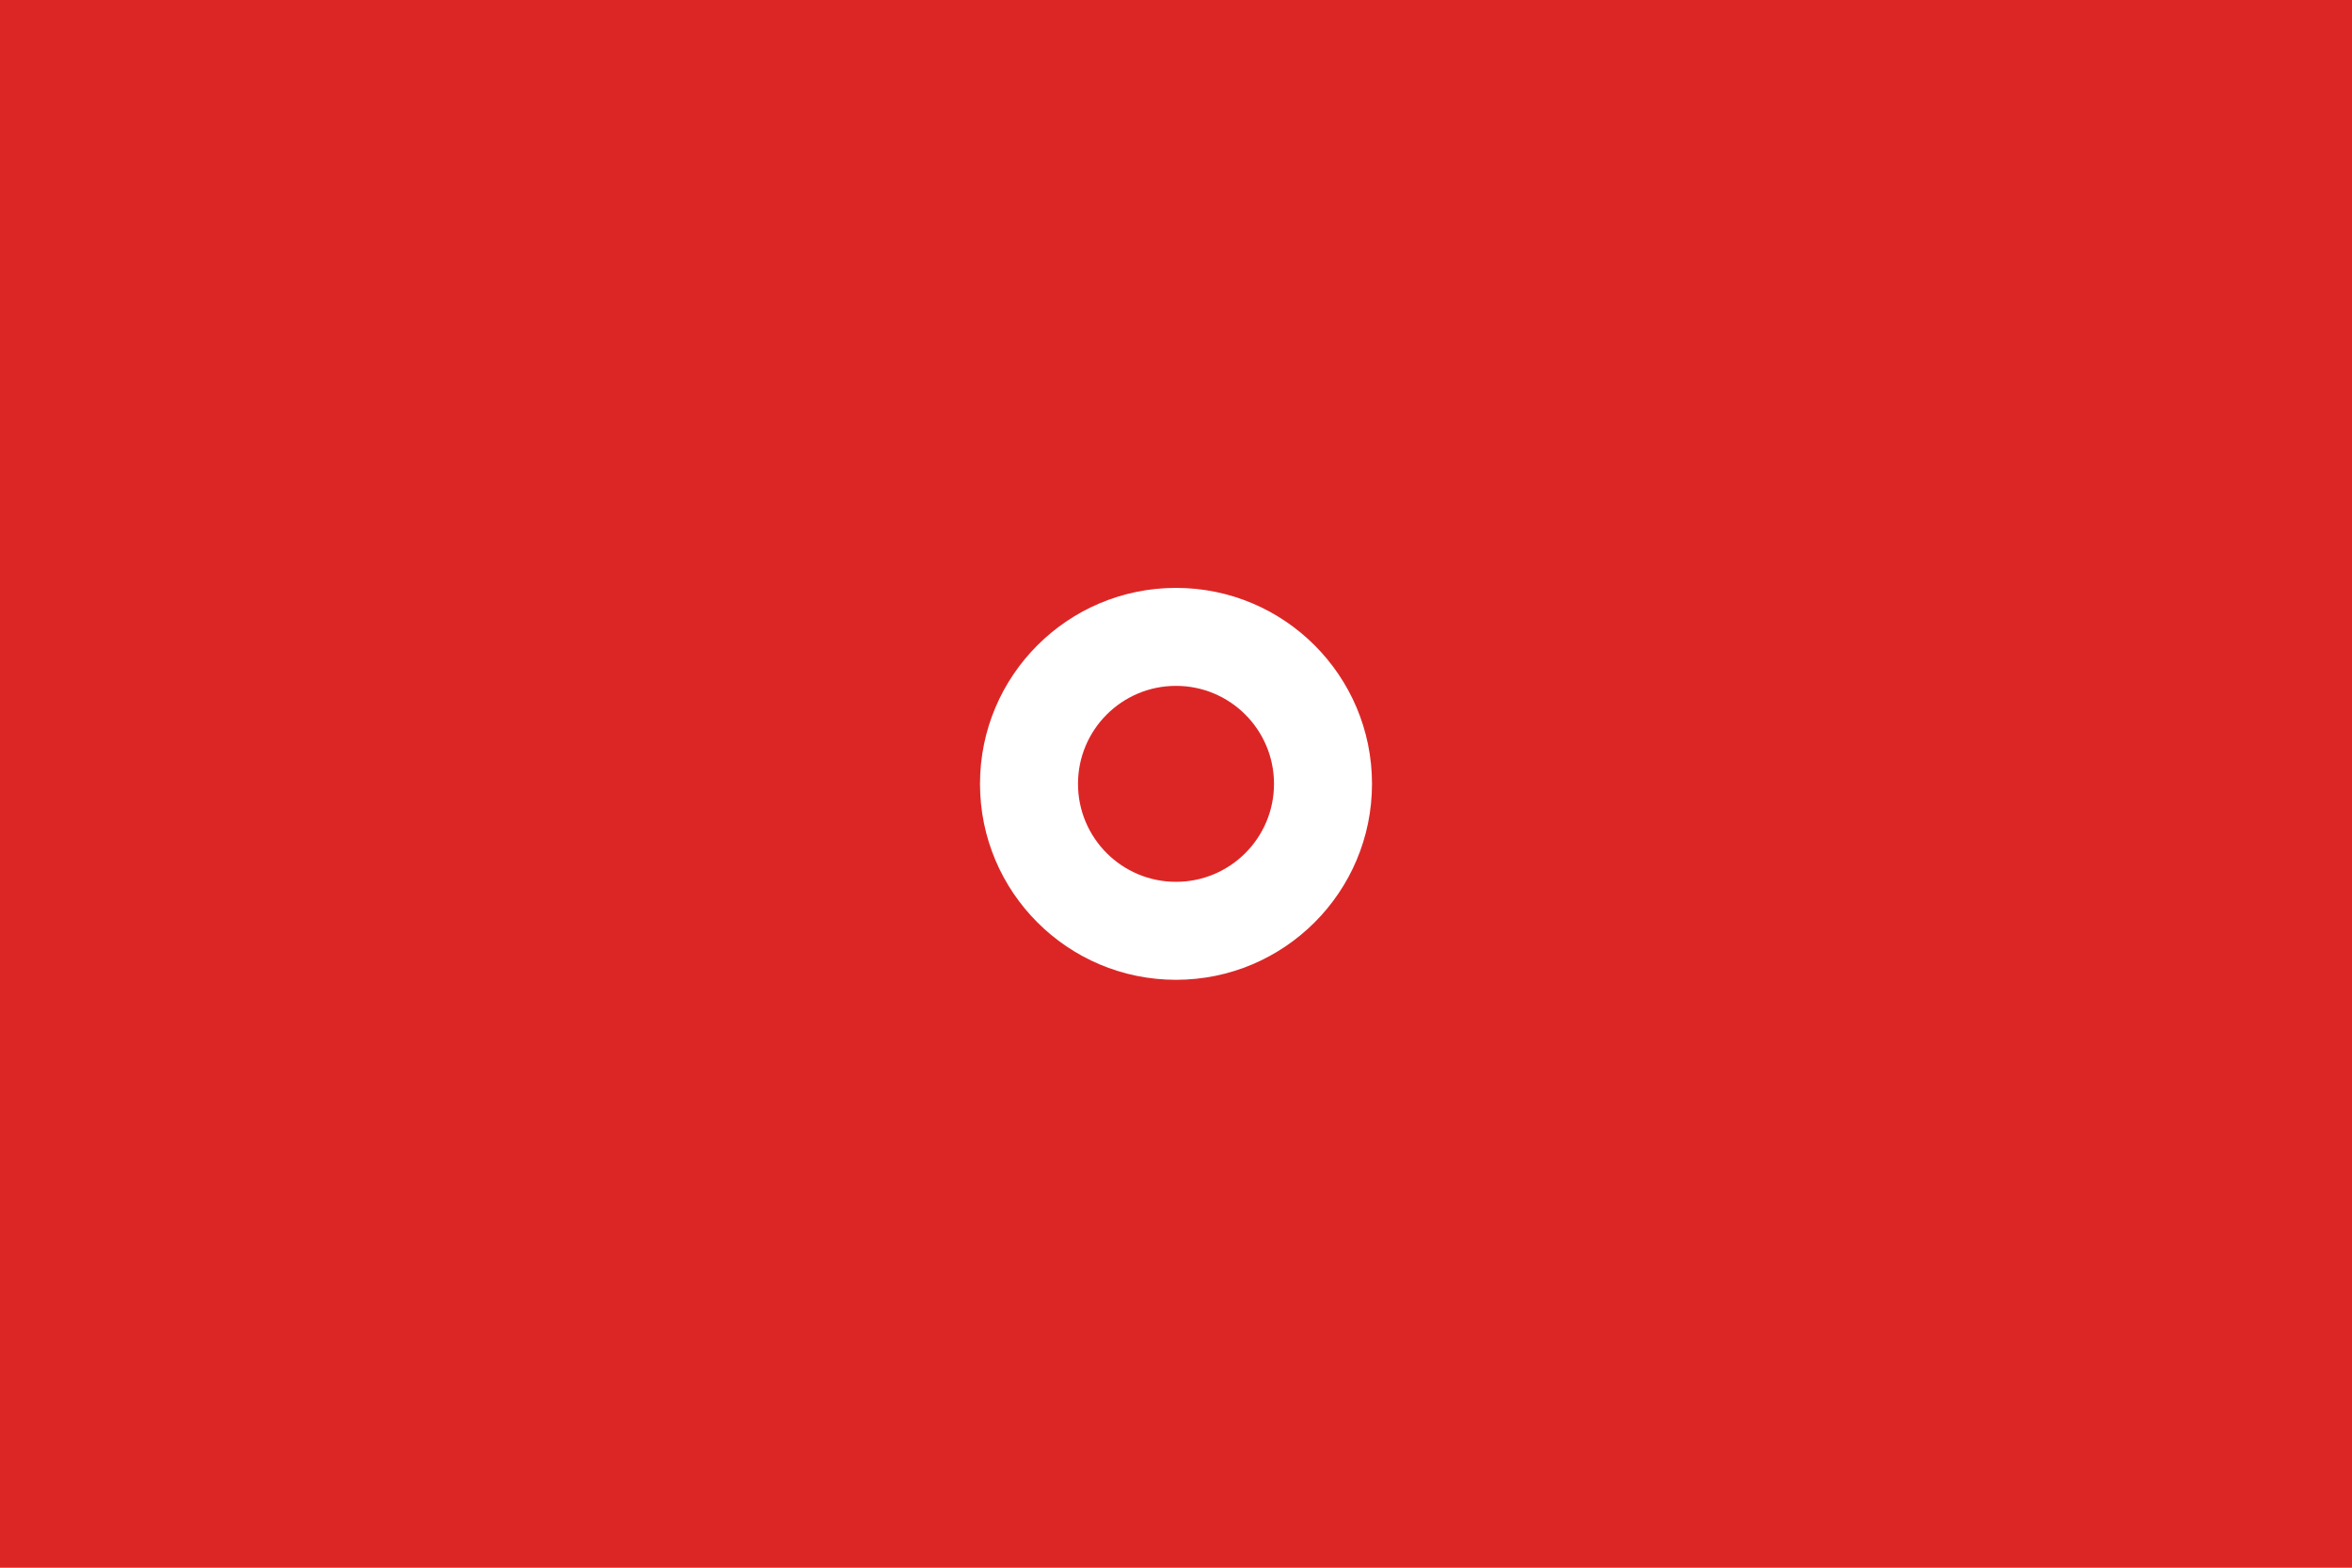
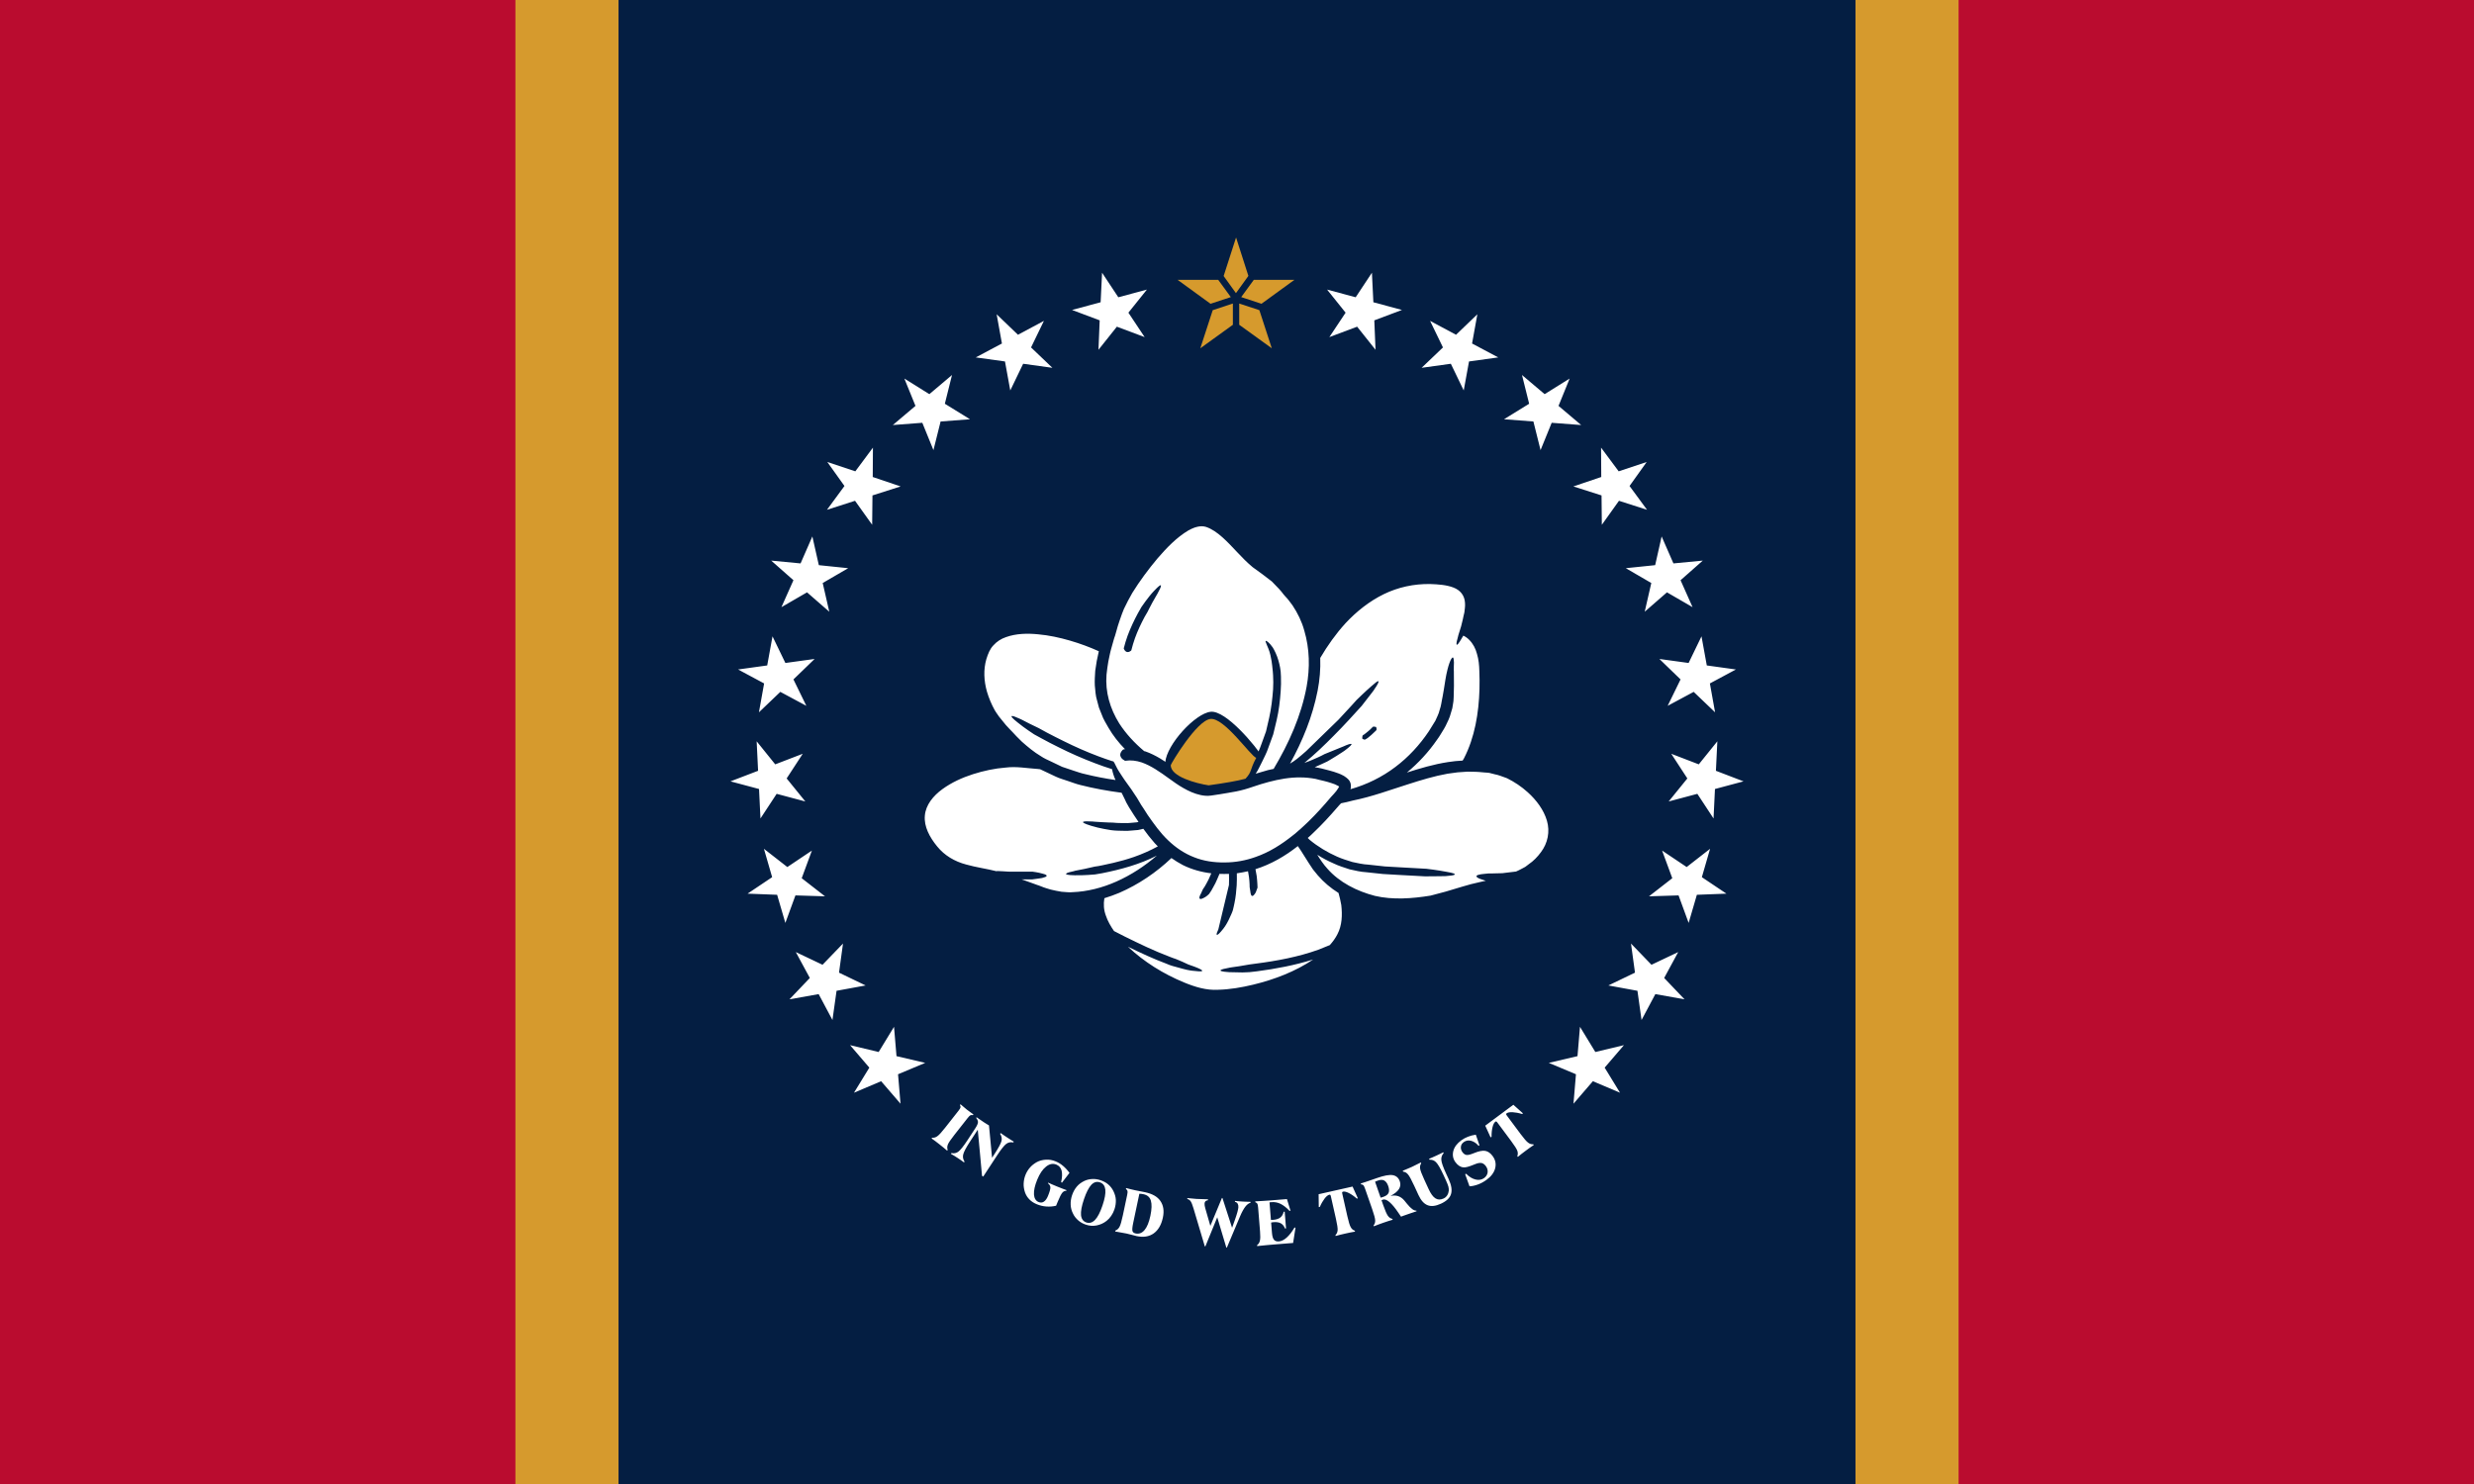
- <svg xmlns="http://www.w3.org/2000/svg" width="24" height="16" viewBox="0 0 24 16">
-   <rect x="0" y="0" width="24" height="16" fill="#DC2626" />
-   <circle cx="12" cy="8" r="2" fill="#FFFFFF" />
-   <circle cx="12" cy="8" r="1" fill="#DC2626" />
+ <svg xmlns="http://www.w3.org/2000/svg" viewBox="0 0 36000 21600" height="720" width="1200">
+   <path fill="#ba0c2f" d="M0 0h36000v21600H0z" />
+   <path fill="#d69a2d" d="M7500 0h21000v21600H7500z" />
+   <path fill="#041e42" d="M9000 0h18000v21600H9000z" />
+   <path fill="#d69a2d" d="M17136 4073.5h590.9l183.1 250.9-295 97.1-479-348m1699.2 0h-590.9l-183.1 250.9 295 97.1 479-348m-848.8-616.8 179.2 559.2-180.9 250.8-179.1-249.1 180.8-560.9m520 1612.8-474-342.3v-309.3l293.1 96.6 180.9 555m-1040.4 0 474-342.3v-309.3l-293.1 96.6-180.9 555" />
+   <path fill="#fff" d="m12038.6 6724.5 407.5 135.7 256.2-344.8-2.8 427.4 405.9 137.3-409.9 130.9-4.4 427.3-249.4-349.2-408.3 131.1 254.6-346.5-249.4-349.2M11222 8159.7l427.4 40.9 171.5-392.4 94.2 417.8 427.2 44.1-370.9 215.8 95.8 417.9-323.8-282.1-372.5 215.7 174.7-392.2-323.6-285.5m19 1102.4 187.4 387.7 425.3-58.5-308 297.8 187.6 384.4-378.5-203.2-311.3 297.6 75.3-420.3-378.5-203.2 423.6-58.7 77.1-423.6m-611.7 2110.8 401.9-153.9-20.8-429.1 270.2 335.4 400.3-153.9-234 358.9 271.9 335.4-417.4-111.3-235.6 358.8-20.8-429.1-415.7-111.2m248.8 1634.4 357.6-239.8-119.6-412.9 340.6 265.3 357.6-239.7-148.3 402.3 339 263.6-430.3-13.3-146.7 400.7-119.7-409.6-430.2-16.6m701.9 850.4 388.9 184.7 298-309-58.1 423.8 387.2 186.4-423 77.5-59.8 425.4-200.7-377-424.8 75.9 296.4-310.7-204.1-377m789.5 1354.7 416.2 99.7 223.6-366.7 36 427 417.7 98-395.3 165.7 36.1 428.7-282.2-327.4-395.2 167.4 223.6-365.1-280.5-327.3m3667.2-11242.7 236.3 357.2 416.1-111.9-269.4 336.1 236.4 355.5L16252 4755l-267.8 336.2 17.7-428.3-402.5-151.5 416.2-111.9 21.1-429.8m-1534.2 604.7 310.4 298.2 377.5-202.4-187.3 386.9 310.5 296.5-425.3-58.9-187.4 388.5-77.1-422.1-425.3-59 380.9-202.2-76.9-425.5m-649.5 883.8-104.2 418.4 365.6 225.5-427.4 32.8-104.2 416.8-161.9-397.9-429.2 32.7 329.7-278.8-161.9-397.8 363.9 227.1 329.6-278.8m10108.4 1266.3-407.5 135.7-256.2-344.8 2.7 427.4-405.8 137.3 409.9 130.9 4.4 427.3 249.4-349.2 408.3 131.1-254.6-346.5 249.4-349.2m816.6 1435.2-427.4 40.9-171.5-392.4-94.2 417.8-427.2 44.1 370.9 215.8-95.8 417.9 323.8-282.1 372.5 215.7-174.7-392.2 323.6-285.5m-19 1102.4-187.4 387.7-425.3-58.5 308 297.8-187.6 384.4 378.5-203.2 311.3 297.6-75.3-420.3 378.5-203.2-423.6-58.7-77.1-423.6m611.7 2110.8-401.9-153.9 20.8-429.1-270.2 335.4-400.3-153.9 234 358.9-271.9 335.4 417.4-111.3 235.6 358.8 20.8-429.1 415.7-111.2m-248.8 1634.4-357.6-239.8 119.6-412.9-340.6 265.3-357.6-239.7 148.3 402.3-339 263.6 430.3-13.3 146.7 400.7 119.7-409.6 430.2-16.6m-701.9 850.4-388.9 184.7-298-309 58.1 423.8-387.2 186.4 423 77.5 59.8 425.4 200.7-377 424.8 75.9-296.4-310.7 204.1-377m-789.5 1354.7-416.2 99.7-223.6-366.7-36 427-417.7 98 395.3 165.7-36.1 428.7 282.2-327.4 395.2 167.4-223.6-365.1 280.5-327.3M19963.3 3969.7l-236.3 357.2-416.1-111.9 269.4 336.1-236.4 355.5L19748 4755l267.8 336.2-17.7-428.3 402.5-151.5-416.2-111.9-21.1-429.8m1534.2 604.7-310.4 298.2-377.5-202.4 187.3 386.9-310.5 296.5 425.3-58.9 187.4 388.5 77.1-422.1 425.3-59-380.9-202.2 76.9-425.5m649.4 883.8 104.3 418.4-365.6 225.5 427.4 32.8 104.2 416.8 161.9-397.9 429.2 32.7-329.7-278.8 161.9-397.8-363.9 227.1-329.7-278.8m-8591.2 11112c2.5-3.2 5.5-7 8.4-10.7 24.9 3.1 49.9-3.3 74.1-20.7 24-15.8 61.8-57.2 113.7-123.2 8-10.1 16-20.3 24-30.5 56.9-72.4 113.9-144.7 171.2-217.6 17.7-22.5 27.6-39.1 29.6-49.6 1.5-10.1-1-21.6-8-34.1 3-3.7 5.9-7.5 8.5-10.7 25.1 21.5 44.1 37.4 56.7 48.1 12.6 10.8 23.8 20.5 34.9 29.2 11 8.7 23.1 17.3 36.5 27 13.4 9.7 32.7 24 59.5 43.3-2.5 3.2-5.5 7-8.4 10.8-13.1-3.4-24.9-3.1-34.3.8-9.8 4.4-23.5 17.9-41.2 40.4-65.4 83.1-130.3 165.6-195.2 248.2-51.9 65.9-83.2 112.4-93.6 138.9-10.6 28.2-10.9 54-2 77.4-2.9 3.8-5.9 7.5-8.4 10.7-16.1-14.3-33.8-29.2-51.6-44-18.4-15.3-37.9-30.7-59.3-47.5-21.4-16.9-40.9-32.2-60.2-46.5-18.6-13.7-37.2-27.5-54.9-39.7m672.2-127.2c-37.3 57.2-74.7 114.3-112.1 171.5-59.5 90.8-92.5 154.9-100.4 191.4-7.9 36.4-1.2 70.2 19.8 101.9-2.6 4-5.2 8-7.5 11.4-13.2-10.2-28.1-20.8-43-31.4-15-10.6-31.7-21.5-49.8-33.4-18.1-11.8-35.5-23.2-51.2-32.6-16.3-9.9-31.3-18.9-46.7-27.3 2.2-3.5 4.9-7.5 7.5-11.5 36.3 8.3 70.3 1.9 100.5-19.9 29.5-22.3 75.4-78.8 136-171.4 38.1-58.3 76.2-116.6 114.4-174.9 23.2-35.4 34.4-63.2 35.4-82.9.6-19.2-8.7-40-26.1-62 2.2-3.4 4.5-6.9 6.4-9.7 7.6 5 24.3 15.9 50 34.4 25.4 17.4 44.5 30.7 59.1 40.3 8.4 5.4 20.6 12.6 35.9 22.6 15.7 9.5 27.9 16.6 34.9 21.2 13.7 156.7 31.4 313.6 44.8 470.9 12.3-18.9 24.7-37.8 36.6-56.1 60.2-92 93.2-156.1 101.5-191.5 7.5-35.8-.3-69.5-21-100.2 2.7-4 5.3-8 7.9-12 10.8 7.9 22.9 16.6 36.1 25.3 12.9 9.2 32.4 22 58.8 39.3 26.5 17.3 46 30 59.6 38.1 12.5 8.2 25.4 15.8 36.9 22.5l-7.8 12c-37.1-8.7-71-2.3-101.6 20.1-30.6 22.4-75.8 79.4-135.3 170.2-66.9 102.3-133.8 204.7-200.4 306.4-6.2-4.1-11.8-7.8-17.4-11.4-18-223.2-43-447.7-61.8-671.3m1291.2 879.8c-.5 3.5-1.8 6.7-3.1 9.8-22.2-.2-41.7 8-57.6 27.3-15.7 18.7-39.1 62.9-67.9 133.6-3.4 8.2-7 17-10.4 25.2-4.1 10.1-8.2 20.2-12.6 31-47.6 11.5-95.4 14.8-142.3 11.1-47-3-92.5-14.2-137-32.3-43.7-17.8-79.9-40.7-108.2-70-28.6-28.6-50.5-62.5-64.7-102.2-13.5-41.6-21.8-84.8-19.8-128.9 1.9-44.2 10.2-86.4 27.2-128.1 16.2-39.8 37.8-75.2 65.8-106.5 26.9-30.9 59.3-55.3 95.6-76.6 41.5-22.8 87.4-34.3 135.7-36.7 47.9-3.3 95.2 5.7 140.4 24.2 39.1 15.9 74.3 37 106.2 64 31.4 26 64.6 60.9 96.2 104-36.5 47.7-73.7 95.2-110.2 142.9-4.1-3.2-7.4-6-11.5-9.1 15.8-69.4 17.8-124.6 6.7-167.5-11.4-42.2-37.2-71.1-76.3-87-49-20.1-99.2-11.1-149.7 29.4-50.3 39.9-93.2 103.4-129.3 191.8-34.5 84.6-50 155.6-46.6 213 3.6 56.7 26.8 94.2 67.4 110.7 27.6 11.3 54 10.3 76.5-5.6 23.1-14.9 43.4-42.7 59.6-82.4 24.8-60.7 36.4-102.3 35.2-125.6-1.2-23.4-13.2-42.2-35.6-59.5 1.2-3.2 2.5-6.3 3.6-8.8 21.9 9.7 43.1 19.1 65.1 28.8 20.7 8.4 42.7 18.1 64.9 27.2 21.5 8.7 44 17.2 67 26.6 23.2 8.7 46.5 17.5 69.7 26.2m288.3 470.2c45.6 15.5 88.5 2.7 127.7-38 38.3-40.3 74.2-110.2 107.5-208.4 33.4-98.1 47.1-174.8 41.5-230.7-6.6-55.5-32.3-90.9-78.6-106.6-44.8-15.2-87.3-3.7-125.3 35.9-37.5 40.6-73.2 109.9-107.2 210-33.7 99.4-47.7 176.8-42.7 231.8 5.8 55.2 32.3 90.8 77.1 106zm-206.9-397.8c16.2-47.8 39-89 68.3-123.7 29.5-35.4 66.3-61.1 107.5-81.7 36.7-17.8 75.7-26.9 116.7-28.8 41.2-2.6 81.9 4 122.8 17.9 42.4 14.4 79.5 34.2 110.1 60.4 30.5 26.2 55.8 57.8 74.6 95.2 21.3 43.2 34.6 86.6 36.4 130.4 1.6 44.5-4.2 90.1-20.6 138.5-12.1 35.5-27.8 66.2-46.7 93.6-18.2 27.7-41.4 52.2-67.9 73.5-44.2 34.7-93.5 56.1-146.1 66.3-52.6 10.3-105.3 5.4-156.4-12-41.6-14.1-78.5-34.5-110.2-62.6-31.7-28-58.3-60.8-75.4-98.3-20.5-40.1-32.3-83-34-129.6-1.9-46 4.9-92 20.9-139.1m978.8-20.1c-29.8 140.8-59.6 281.5-89.3 422.3-13.2 62-16.5 101.7-11 120.3 5.4 18.6 20 30 45.3 35.4 50.6 10.7 94.1-5.9 130.6-49.7 36.4-43.2 64.7-112.5 84.8-207.2 20.4-96.7 22.3-170.2 6.7-220.9-14.9-50.5-51-81.2-105.6-92.7-8.2-1.8-17.2-3.7-26.3-4.9-10.8-.9-21.7-1.8-35.2-2.6zm-352.1 549.3c.8-4 1.8-8.7 2.8-13.4 24.8-8.7 44.7-26.1 59.7-52.8 15-26.8 31.3-83.3 49.5-169.4 1.9-9.3 3.9-18.7 5.8-27.3 19-90.1 38.1-180.1 57.3-270.9 5.6-26.6 7.1-45.8 4.2-56.2-2.9-10.4-11-20.5-22.9-28.6 1-4.6 2-9.3 2.8-13.3 25 6.7 49.3 12.5 72.8 18.2 22.7 5.5 45.4 11 66.6 15.5 22 4.6 48.2 9.5 78.5 15.2 29.5 5.6 48.3 9.5 56.4 11.2 105.2 22.3 181.5 64.2 225 128.5 43.6 63.6 56.5 143.6 35.9 241-22.6 106.8-67.7 182.9-133.9 230.3-66.3 47.3-149.9 60.2-248.6 39.4-13-2.8-36.4-9.1-68.6-18-33-9.1-58.9-15.3-78.5-19.4-12.2-2.6-27.9-5.2-49.2-9-21.2-4.5-59.8-11.3-115.6-21m1970.1-431.4c-.2 4.1-.5 8.9-.8 13.6-26.1 6.7-51.3 25.8-75.6 57.2-24.3 32.1-50.3 78.4-76.3 139.9-63 152.3-129.2 303.8-192.2 456.1-2.5-.1-5-.3-7.5-.4-43.5-147.7-89.6-294.2-132.3-441.2-56.5 141.1-116.3 281.3-172.8 423.1-2.5-.1-5-.3-8.3-.5-53.8-184.6-110.9-368.7-164.7-553.3-15.2-51.5-29-85.2-42-103.8-12.3-17.1-28.3-27.6-47.9-31.5.2-4.8.5-9.6.8-13.7 5.8.4 14 .8 26.4 2.3 51.1 5 86.6 8.5 105.6 9.6 22.4 1.4 66.3 2.6 130.9 4.4 16.6.3 29 1 37.3 1.5-.3 4.1-.6 8.9-.8 13.6-16 2.5-28.6 6.6-36.6 15-7.9 7.7-12 19.8-12.9 34.8-.5 8.2.6 18.5 2.4 30.3 1.8 11.7 5.2 23.6 8.6 37.5 24 84.9 49.6 169.9 73.6 255.5 55.4-135.6 113.1-270.5 168.5-406.2 2.5.2 5 .3 7.4.5 46.2 145.1 94.9 289 140.3 433.4 15-42.9 30.9-85.8 45.8-128.7 13.1-39 25.2-73.9 32.8-104.2 7.6-30.4 12.2-52 13-65.6 1.3-21.9-2.6-39.9-10.9-54.1-9.2-13.5-22-21.8-39.2-24.9.3-4.8.6-9.5.8-13.6 21.5 1.9 41.3 3.8 60.2 5.6 19.1 1.1 37.2 2.9 55.4 4 14.1.8 30.7 1.1 49.7 2.2 18.2.4 38.9 1 61.3 1.6m96 644.1c-.3-4.1-.7-8.8-1.1-13.6 20.5-14.6 34.6-36.3 40.7-64.1 7-27.3 7.6-71.8 2.6-133l-28.2-350.7c-2.3-28.6-6.3-47.4-12-56.5-4.9-8.5-14.6-15.3-28.3-19.6-.4-4.8-.8-9.6-1.1-13.6 40.7-1.9 78.9-4.3 114.5-6.5 36.5-2.3 68.1-4.1 94.6-6.3 84.4-6.8 168.1-13.5 251.8-20.2 17 56.1 34.9 112.8 51.9 169.6-4.9.4-9.9.8-14.9 1.2-45.5-48.4-89.9-81.7-130.7-101.7-41.7-20.6-85.6-28-132-24.3-8.3.7-13.2 1.1-17.4 1.4-3.3.3-6.6 1.2-10.6 2.2 6.7 84.3 13.6 169.3 20.4 253.6 9.2.6 16.6 0 21.7.3 5 .3 9.1-.1 12.4-.3 44.8-3.6 78.8-15.3 103.2-34.3 24.3-19.1 40.3-47.1 48.3-83.3 4.9-.4 9.9-.8 14.9-1.2 6.5 80.9 13.1 162.5 19.6 244.1-5 .4-9.9.8-14.9 1.2-13.7-35.9-34-60.2-61.1-75.9-27.1-14.9-62.5-20.2-107.2-16.6-3.3.2-7.5.6-12.4 1.6-4.9 1.1-12.4 1.7-21.4 3.8 4.1 50.3 8.1 99.9 12.1 150.2 3.9 47.6 13.2 80.4 28.9 99.7 15.7 19.2 39.7 27.5 72 24.9 37.3-3 75.8-21.8 113.9-56.3 38-34.6 76.7-82.8 113.3-146 5 1 9.3 2 14.4 3-10.8 74-23.2 147.6-34.7 221.7-96.1 7.7-192.2 15.5-289.1 23.2-19 1.6-49.7 4-91.9 8.1-42.1 4.1-89.3 8.6-142.2 14.2m1142.4-147.1c-.9-4-1.9-8.7-3-13.3 19-17.6 29-40.8 31.6-70.8 2-28.4-6.2-83.9-24.7-165.8-2.8-12.6-5.7-25.3-8.5-37.9-21.6-95.9-43.1-191.1-64.6-286.9-2.7-12-5.4-19.8-8.7-23.2-3.1-2.8-7.6-3.9-14.1-2.5-20.2 4.6-43.3 22.4-68.3 54.6-24.1 32-48.8 73.2-70.5 123.6-5 .4-10 .8-15 1.3-1.4-62.7-1.8-124.8-2.2-187 164.6-37.1 329.3-74.2 493.9-111.3 25.5 56.5 51.8 112.9 76.6 170.2-4.7 1.8-9.4 3.6-14.1 5.3-41.2-36.2-80.4-63-116.7-81.4-36.4-18.4-64.1-24.7-84.3-20.2-6.5 1.5-10.9 4.6-12.5 8.4-1.6 4.6-.6 12.7 2.1 24.7 2 8.7 3.9 17.3 5.9 26 22.5 99.8 45 199.7 67.3 298.8 18.5 81.9 34.8 135.6 49.7 160.2 14.3 26.1 34.2 42.7 58.8 50.4 1.1 4.7 2.1 9.3 3 13.3-22.1 3.6-44 7.8-67.6 12.4-22.7 4.5-48.6 10.3-74.4 16.1-26.6 6-51.7 11.6-74.1 17.4-23.3 5.9-44.9 11.5-65.6 17.6m556-141c-1.3-3.9-2.9-8.4-4.5-12.9 16.9-19.6 25.1-44.1 23.5-73.9-1.1-28.5-15.6-82.6-43.2-161.8-4.3-12.3-8.6-24.5-12.8-36.8-30.3-86.9-60.6-173.8-91.1-261.4-9.4-27-18.1-44.3-25.1-51.9-7.6-6.7-18.7-10.8-33.1-11.6-1.5-4.5-3.1-9-4.4-12.9 22.1-7 45.1-14.3 69.6-22.1 23.5-8.2 56.6-19 97.3-33.2 25.1-8.7 49.4-17.2 74.5-25.9 98.7-34.4 173.8-48.3 224.2-39.9 50.6 9.1 84.8 39.1 102.7 90.6 13.9 39.9 9.2 77-12.8 112.1-22.8 35.4-63.2 68.2-122.7 99.1 42.7-8.4 80.1-7 111.9 3.6 32.1 11.2 60.8 30.8 87.3 61.3 10.2 11.6 24 28.5 41.3 50.6 57.3 71 102.7 102.9 135 97.4 1.4 3.8 2.7 7.7 3.8 10.9-36 12.6-62.9 21.2-83.5 27.7-21.1 7.3-39.1 13.6-56.4 19.6-23.5 8.2-40.7 14.2-53.3 18.6-12.5 4.3-23.5 8.2-33.4 12.4-7.9-12.5-19.9-29.2-34.7-51.5-100.3-149.2-177.3-214.1-229.8-195.8-3.2 1.1-9.4 3.3-16.8 7.3-.8.3-1.6.5-2.1 1.5 8 23.1 16.3 47 24.6 70.8 28.1 80.5 51.4 132.3 68.7 156.6 18 24.1 38.9 38.5 64.3 43.3 1.5 4.5 3.1 9.1 4.5 12.9-21.6 6.1-43 12.8-66 20.1-22.1 7-46.4 15.5-72.3 24.5-25 8.7-49.3 17.2-71 25.5-22.5 8.5-44.3 16.8-64.2 25.2zm98.1-416.9c5.7-1.3 10.7-2.3 16.1-4.2 5.8-1.3 12.8-3.7 23.8-7.5 39.1-13.7 65-32.8 75.7-57.5 10.8-24.7 9.6-58.2-5-100.1-13.7-39.3-32.4-65.2-56.6-79.2-23.9-13.3-53.9-13.7-89.2-1.4-11.7 4.1-20.4 7.1-27.2 10.2-6 2.8-12.1 5.7-18.3 7.8l80.7 231.9m327.3-378.4c-2-4.4-3.2-9.1-5-12.8 36.9-15.4 64.4-27.3 82.8-35.1 18.4-7.7 35.3-14.7 50.4-21.7 28.7-13.2 70.2-34.5 126.7-62.9.8-.3 1.5-.6 3.1-1.3 1.7 3.7 3.7 8 5.7 12.4-15 21.2-20.5 47-16.6 75.3 4.1 28.9 23.8 81.6 58.7 157.3 5.4 11.8 11.1 24.2 16.5 36 16.3 35.3 32.6 70.7 48.9 106.1 31.4 68.2 64.1 113.4 98.8 135 35 22.3 73.8 23.2 119.2 2.3 21.1-9.8 38.2-24.4 51.7-44.9 13.4-20.5 21.1-43.6 23.8-69.6 1.2-17.1-.5-36.7-5.8-58.3-5.9-20.6-17-50.8-35-89.9-12-26.1-23.7-51.5-35.7-77.6-46-99.9-82.9-161.9-109.5-188-25.9-26.4-58.6-37.7-95.6-36.5-2-4.3-4-8.7-5.7-12.4 12.1-5.6 26-11.2 40.6-17.2 13.9-5.6 35.8-15.7 64.5-28.9 28.7-13.3 49.9-23 63.2-29.9 14.1-7.2 27.4-14.1 38.7-19.3 1.7 3.7 3.7 8.1 5.7 12.4-24.9 27.3-36.8 59.1-34.1 96.9 2 38.2 26 106.2 71.7 205.5 12 26 23.7 51.5 35.5 76.9 40.8 88.8 51.4 161.4 33.9 216.8-17 56.7-67 103.1-146.4 139.6-76.3 35.1-141.2 43.2-193.9 22.3-52.3-20.2-96.8-69-133-147.8-19.8-42.8-39.8-86.2-59.5-129.1-41.7-90.6-72.9-148.4-94.1-172.5-20.4-24.4-44.4-36.7-70.2-39.1m966.2 213.2c-21.4-58.5-41.7-116.9-63.4-175.9 4.8-1.8 9.3-4.2 14.8-6.5 43.2 44.6 89.3 72 136.4 83.6 47.2 11.5 89 4.2 123.5-20.4 29.1-20.9 46.8-47.7 52.2-80.1 4.4-32.5-3.2-63.1-24.6-93.1-18.2-25.5-39.3-40.6-62.8-46.4-24.6-4.3-54.2.1-89.8 14.7-6.9 3.2-17.6 6.8-31.1 12.2-65.7 26.9-112.9 39.6-143 36-22.6-1.4-43-8.6-62.5-21.5s-38.2-30.5-55.7-55c-35.7-49.9-44.3-104.9-29-163.6 15.7-58.2 55.3-110 118.3-155 28.4-20.3 59.9-37.8 93.8-50.4 34.3-13.6 72.7-24.3 114.7-30 17.9 50.9 34.9 103.3 52.9 154.2-4.1 2.9-8.5 5.2-12.6 8.1-33.1-39.2-70.9-63.3-109.7-73.3-39.2-10.5-75-3.3-106.1 18.9-24.4 17.5-38.1 39.8-41.5 66.5-3.4 26.8 3.6 53.7 21.8 79.2 17.5 24.4 37.4 37.9 58.3 41.3 21.3 4.1 58.7-5.1 111.6-27 68.8-28.2 123.2-39.4 164.3-31.9 40.5 7.9 76.6 34.1 108.3 78.4 39.7 55.5 50 114.3 33.6 177.2-17.1 63.4-60 119.2-128.4 168.1-37.9 27.1-77.6 48.8-119.5 64.5-43 15.7-84 25.7-124.8 27.2m703.6-428.5c-2.5-3.3-5.3-7.2-8.2-11 9.6-23.3 10.1-49.1.3-77.6-9.6-26.9-39.7-74.2-89.8-141.6-7.7-10.4-15.4-20.8-23.2-31.2-58.6-78.8-116.9-157.1-175.5-235.9-7.3-9.8-12.9-15.9-17.3-17.7-4.1-1.3-8.6-.4-14 3.5-16.6 12.5-30.7 38.2-40.5 77.9-9.9 39.6-15.2 86.9-14.7 141.8-4.4 2.5-8.8 4.9-13.9 7.8-26-57.2-51.6-113.8-77.8-170 136.1-101.3 272.2-202.5 409-304.3 46.2 41.3 92.5 82.6 139.1 124.4-3.5 3.5-7.1 7-10.7 10.6-52.5-16.3-100-24.3-140.2-26.8-40.8-1.9-69.5 4.1-85.5 16-6 4.5-8.1 8.6-8.1 12.9.5 4.7 4.7 11.8 12 21.7l15.9 21.3c61.1 82.1 122.2 164.2 182.9 245.8 50.1 67.3 86.8 109.7 110.4 126.2 23.8 18 48.7 25 73.8 22.5 2.8 3.8 5.7 7.6 8.1 10.9-18.1 11.8-37.2 25.2-56.3 38.5-19.8 13.9-40.4 29.3-61.8 45.2-22 16.3-42.7 31.7-61 46.2-18.9 14.9-36.5 28.9-53 42.9m-548.8-4111c-4-2 120.5-14 120.5-14s100.5 0 202.9-4c86.3-10 174.7-20 198.8-24 26.1-12 54.2-24.1 78.3-38.1l56.3-30 50.2-38.1c68.3-46 128.5-108.1 176.7-174.2 100.5-132.2 134.6-300.4 88.4-458.6-46.2-158.2-152.6-300.4-279.2-414.5-90.3-82.1-192.8-150.2-301.2-204.3-10.1-4-22.1-8-38.2-14-38.2-14-88.4-34-142.6-44.1-28.1-6-54.2-14-78.3-20-26.1-4-50.2-4-70.3-6-40.2-4-66.3-6-66.3-6-26.1-4-52.2-2-78.3-4l-100.4-2-144.6 10c-48.3 6-98.5 14-146.7 20-192.8 34.1-383.6 92.2-576.4 154.2-259.1 82.1-524.2 180.3-801.3 236.3-56.3 16.1-114.5 28.1-172.8 40.1-20.1 20-38.1 42-56.2 62.1-108.5 126.1-222.9 250.3-345.5 366.4-26.1 26.1-54.2 52.1-82.3 76.1l26.1 26.1c120.5 100.1 257.1 182.2 401.7 246.3 72.3 32 146.6 54.1 222.9 78.1 76.3 16 150.7 34 233 38l239 26.1 245 14 359.5 20s170.8 20 291.3 44.1c202.8 34 120.5 54-6.1 62.1 12.1 2-305.2 4-305.2 4l-371.6-20.1c-80.3-4-160.7-8-241-14l-243-26c-78.4-4-162.7-24.1-243-42.1-78.4-26-158.7-50-233-86.1-82.4-36-162.7-78.1-237-126.1 44.2 72 90.4 140.1 144.6 200.2 176.7 202.3 431.8 330.4 694.9 398.5 259.1 60.1 538.3 40.1 809.4-4 72.3-18 144.6-38 218.9-58.1 78.3-24 160.7-48 241-72.1 84.4-26 168.7-48 253.1-66 30.1-8 60.2-14.1 90.4-20.1-24.1-8-60.3-18-90.4-30-80.3-34-40.2-54.1 8-62.1m-6369.2 50.3c6 2-148.6 22-148.6 22h-154.7c10.1 4 20.1 8 30.1 10 54.3 20.1 108.5 40.1 150.7 54.1 40.1 16 68.3 24 68.3 24l72.3 28c26.1 10 38.1 12 102.4 32.1 52.2 14 104.4 22 158.7 32 52.2 2 104.4 12 158.6 6 215-8 433.9-64.1 636.7-154.1 212.9-94.1 411.8-224.2 590.5-378.4-251 128.1-524.2 202.2-795.3 256.3-34.2 6-68.3 12-104.5 18 0 0-172.7 16-295.2 12-206.9-4-126.6-38.1-4-62.1-6.1-2 68.3-14 144.6-30 74.3-16 150.6-34 150.6-34l54.2-8 60.3-12c52.2-10.1 102.4-22.1 154.7-34.1 102.4-24 202.8-52 301.2-86.1 120.5-42 237-94 347.5-154.1-16.1-16-32.1-32-46.2-48-60.3-68.1-114.5-138.1-164.7-208.2-26.1 6-52.2 14-78.3 18l-96.4 8c-64.3 8-126.6 2-188.8 2-36.2 0-70.3-4-106.5-8 0 0-174.7-26-291.2-64-198.9-62.1-110.5-70.1 14-62.1-6-2 70.3 8 146.7 10 76.3 6 154.6 6 154.6 6 28.1 2 58.3 6 86.4 6 58.2-2 118.5 6 176.7-2l88.4-8 24.1-6c-22.1-34-46.2-68.1-68.3-102.1l-68.3-108.1-42.1-74s-6.1-14.1-18.1-40.1c-12.1-24-26.1-56-46.2-94.1-2-2-2-4-4-6-198.9-26-399.7-62-596.6-112.1-60.2-14-120.5-38-180.7-58-60.3-22-120.5-36-178.8-64.1-76.3-38-152.6-70-228.9-108.1-12.1-2-26.2-4-38.2-4-152.7-10-307.3-40-464-20-156.6 12-317.3 46.1-474 96.1-156.6 50-311.3 120.1-445.9 218.2-132.5 96.1-243 230.2-255 386.3-14.1 158.2 70.3 314.3 178.7 446.4 106.5 132.1 255.1 220.2 423.8 264.2 140.6 40.1 291.2 60.1 443.9 98.1 0-2 2-4 2-4 2 0 36.1 2 84.3 4 48.3 4 112.5 8 176.8 6h259.1s82.3 10 142.6 28.1c100.4 24 62.3 48 0 62m4007.3-36.4-70.3-86-62.2-94.1-112.5-178.1c-16-24-30.1-44-46.1-68-182.8 144.1-387.6 264.1-616.4 336.2 6 30 12 64 18 100 10.1 82.1 12.1 168.1 12.1 168.1s-4 12.1-12.1 32.1c-6 20-14 42-28.1 60-42.2 60-56.2 16-62.2-16 2 4-12.1-82.1-12.1-82.1s0-72-10-148c-4-30.1-10.1-60.1-14.1-84.1-54.2 12-108.4 22-162.6 30 2 58.1 0 116.1-2 174.1-6 86.1-14.1 172.1-32.1 258.2-8.1 36-14.1 70-24.1 106 0 0-4.1 10-10.1 28-8 16.1-16 42.1-30.1 68.1-24.1 56-60.2 124.1-98.4 172.1-50.2 64-78.3 88-90.3 90-4 0-6.1-2-6.1-6-4-12 8.1-38 24.1-74l152.6-638.4c0-4 2-8 2-10 2.1-54 2.1-106 0-160.1-46.1 2-92.3 2-138.5 0-2 6-4 14-8 20-12.1 32.1-32.2 74.1-50.2 114.1-22.1 40-42.2 80.1-60.3 110.1-18 28-32.1 48-32.1 48s-10 8-26.1 24c-16.1 14-38.1 28-60.2 38-66.3 32.1-60.3-10-44.2-46-2 0 12-16 20.1-40 10-22 20.1-44 20.1-44s12-16.1 28.1-42.1c16-26 34.1-62 54.2-100 14-32 30.1-64.1 40.1-90.1-140.5-16-285.1-56-413.6-120-58.2-30.1-112.4-64.1-166.6-102.1-220.9 210.1-477.9 384.2-759 506.3-72.3 30-144.6 56-216.8 78-14.1 84.1-10.1 170.1 22 254.2 26.1 78 68.3 152.1 118.5 224.1l152.6 78.1c214.8 106 429.7 210.1 652.6 294.1 32.1 12 64.2 26 98.3 36 0 0 36.2 16 90.4 38.1 26.1 12 54.2 26 86.3 40 28.1 10 58.3 22 90.4 32 190.7 72 110.4 78-20.1 60 8 2-70.3-6-146.6-28-76.3-20-152.6-42-152.6-42-30.1-8-58.2-20-86.3-32-192.8-72.1-377.5-158.1-562.2-248.2 232.9 220.2 516 396.3 817.2 520.3 160.6 66.1 325.3 116.1 493.9 106.1 170.7-4 343.4-34 510-74 315.3-76.1 618.4-194.2 873.4-366.3-269 84.1-546.1 136.1-821.2 172.1l-106.4 12s-40.2 2-100.4 4c-60.2 0-134.5-2-194.7-4-206.9-14-124.5-42 0-64-6.1 0 68.2-12 144.5-22 76.3-14 152.6-26 152.6-26l88.4-12c311.2-40 620.4-98.1 911.5-202.1l168.7-68.1c44.2-50 82.3-102 110.4-158.1 68.3-130 72.3-280.1 56.2-424.2-10-60-24.1-118.1-40.1-176.1-112.5-70.1-214.9-156.1-301.2-256.2M15989.3 9479c-132.5-60-273.1-112.1-417.6-154.2-150.6-44-307.2-78.1-463.8-92.1-158.6-16-321.3-12-467.8 40.1-72.3 24-136.5 66.1-184.7 120.1-52.2 54.1-78.3 124.2-102.4 200.3-44.2 152.2-36.2 316.4 8 472.6 28.1 94.1 66.3 186.3 114.4 272.4 6.1 8 12.1 18 20.1 32 12.1 16 26.1 36.1 40.2 58.1 16 20 34.1 40 50.2 62.1 18 22 36.1 44 52.2 64.1 18 20 36.1 38 50.2 54 30.1 30.1 48.2 50.1 48.2 50.1 18 20 36.1 38 54.2 58.1 20 20 26.1 28 78.3 78.1 86.3 76.1 176.6 152.2 275 210.3 46.2 32 100.4 56 152.6 80.1l158.6 76.1 166.7 56c56.2 18.1 110.4 38.1 168.6 50.1 144.6 36 293.2 64.1 441.7 86.1-12-26-22.1-52.1-30.1-78.1-10-30-16.1-56.1-20.1-80.1-84.3-26-170.6-56.1-252.9-88.1-178.7-68.1-353.4-144.2-524.1-230.3-84.3-42.1-168.6-84.1-250.9-130.2l-106.4-58.1s-144.6-94.1-239-172.2c-162.6-128.2-78.3-106.1 36.2-52.1-6.1-4 62.2 30.1 130.5 66.1 70.2 34.1 140.5 68.1 140.5 68.1l120.5 66.1c80.3 42.1 162.6 84.1 244.9 124.2 164.7 82.1 333.3 156.2 504 220.3 68.2 26 138.5 50 206.8 72.1 4-2 6-2 10 2 16.1 14 38.2 82.1 88.4 158.2-4.1-10 50.1 82.1 120.4 176.2 34.2 46.1 68.3 94.1 94.4 136.2 24.1 36 40.1 60.1 40.1 60.1l40.2 68 20.1 34.1 32.1 48.1c20.1 34 42.2 68 64.2 100.1 92.4 132.2 182.7 260.3 295.2 366.5 110.4 106.1 236.9 192.2 377.4 246.3 138.6 56.1 293.2 78.1 445.8 76.1 154.6 0 307.1-28 451.7-80.1 196.8-68.1 377.5-182.2 544.1-316.4l-2 2 22.1-18c2-2 4-2 6-4.1l48.2-42 2-2c6-4 12-10 16.1-14l8-6c42.2-40.1 86.3-78.1 126.5-118.2 114.4-112.1 218.8-228.3 327.2-356.5 28.2-30 54.3-58 76.3-86.1 10.1-14 20.1-28 28.2-42 4-6 8-12 10-18.1l2-4-18.1-10c-28.1-16-60.2-30-96.3-40-34.2-12-72.3-22.1-112.5-32.1l-60.2-14c-18.1-6-36.2-10-54.2-14-74.3-14-148.6-22-224.9-22-152.6-2-307.2 26-459.8 66.1-76.3 20-152.6 44-228.8 70-38.2 12.1-74.3 26.1-120.5 38.1-42.2 12-84.3 22-124.5 30-82.3 16.1-164.6 28.1-244.9 42.1l-120.5 18c-54.2 8-106.4 2-152.6-8-92.4-20-172.7-58.1-246.9-100.1-76.3-42.1-146.6-94.2-210.9-140.2-132.5-96.1-261-186.3-397.5-234.3-80.3-26.1-158.6-36.1-236.9-24.1-4 0-6 2-10.1-2-18-10-42.1-24-56.2-50-14-24.1-18-60.1 26.1-106.2 2 0 8.1-8 14.1-8 6-2 12-2 20.1-2-92.4-94.1-174.7-198.2-241-312.4-34.1-62.1-74.3-122.1-98.3-192.2l-40.2-100.2-28.1-106.1c-22.1-68.1-24.1-142.2-32.1-216.3-4.1-72.1 2-144.2 6-214.3 12-96.1 30.1-192.2 52.2-284.4M18978.9 9177.8c-36.2-132.1-96.4-254.2-170.7-366.2l-54.2-72.1c-16.1-22-34.2-40-52.3-60 0 0-10-10-26.1-30.1-16-20-36.1-50-66.2-80-30.1-32-66.3-68.1-102.4-106.1-88.4-70-180.8-138.1-279.2-208.1-166.6-138.2-289.1-300.3-439.7-434.4-74.3-66-154.7-124.1-241-152.1-80.3-24-168.7 4-255 52.1-168.7 100-315.3 252.1-449.8 408.3-132.6 158.1-257.1 326.2-365.5 500.3-44.2 76.1-84.3 154.1-122.5 234.2-16.1 38-40.2 102.1-62.3 168.1-18 54.1-36.1 108.1-46.1 150.1-12.1 42.1-20.1 70.1-20.1 70.1-8.1 24-18.1 50-24.1 76l-32.1 114.1c-18.1 62.1-28.2 126.1-42.2 188.2-10.1 62-20.1 126.1-26.1 190.1-20.1 250.2 50.2 492.4 184.7 708.5 98.4 152.2 222.9 286.3 363.5 404.3 6 2 12 2 18.1 4 152.6 54.1 281.1 142.1 401.6 226.2 10-32 34.1-62 72.3-66 46.2 4 68.2 44 82.3 74v4c0 10-6 22-16.1 26-6 2-12 2-20-2 2 10 4 20.1 4 28.1 0-2 0 8-2 22 12 10 24.1 18 38.1 26-2-14 0-30 4-42 10.1-34.1 36.2-66.1 76.3-70.1 46.2 2 68.3 44 80.4 72.1 0 2 2 2 0 4 0 12-4.1 22-14.1 26h-2c-4 2-12.1 2-20.1 0 4 8 6 18 6 28 0-2 0 8-6 26 0 6-6 16-14 22 16 10 32.1 18.1 48.2 24.1 2-8 2-18.1 6-26.1 10-34 34.1-66 74.3-70 46.2 2 68.2 42 82.3 72v4c0 10.1-6 22.1-16.1 26.1-6 2-12 2-20-2 2 10 4 20 4 30 0-2 2 2 0 10h2c36.1 6 60.2 8 94.4 2l122.5-20c12-2 22-4 32.1-6 2-6 2-12 4-16-6 2-16.1 6-26.1 2-6-4-12.1-10-14.1-24.1 0-2-2-4 0-6 12.1-30 34.2-70 80.4-72 40.1 4 66.2 36 76.3 70 2 8 2 16.1 4 26.1 14-4 30.1-6 44.2-10-12.1-14.1-18.1-34.1-16.1-50.1-2-12 2-20 6-26-6 2-16 6-26.1 2-6-2-12-10-16-24v-6c14-28 36.1-70.1 82.3-72.1 40.1 4 64.2 36 74.3 70.1 8 22 8 46 0 70 2 0-2 6-8 16 20-4 38.1-10 56.2-16l16-4 16.1-28c-2 0-2 0-4-2-18.1-16-24.1-38-22.1-56 0-12 4-20.1 8-28.1-6 4-18 8-28.1 4-6-4-12-10-14-24v-6c12-30 34.1-70 80.3-74 32.1 4 52.2 24 66.3 48 20-40 38.1-82.1 60.2-120.1 32.1-62 62.2-124.1 84.3-190.1 22.1-64.1 48.2-128.1 70.3-194.2l46.2-200.1c30.1-134.1 46.2-274.2 56.2-410.3 4-70.1 4-138.1 0-206.2-2-46-6-72-10-110.1 0 0-12.1-162.1-56.2-272.2-18.1-46-32.2-74-38.2-94-8-18-6-26.1 2-24.1 14.1 2 56.2 36.1 94.4 92.1-2-6 40.2 62.1 68.3 140.1 28.1 76.1 42.1 158.1 42.1 158.1l8.1 56.1 4 74c2 72.1 2 142.1-4 214.2-10.1 142.1-26.1 280.2-58.3 418.3l-50.2 208.2-72.3 198.1c-22 68.1-56.2 130.1-86.3 194.1-32.1 60.1-58.2 124.1-96.4 180.2 58.2-18 118.5-36 178.7-52.1 26.1-6 54.3-12 82.4-18 222.9-374.2 401.6-774.5 479.9-1196.9 50.2-274.2 44.2-552.4-34.1-816.6m-2136.6-536.4c4-6-34.2 58.1-72.3 126.1-36.2 66.1-70.3 136.1-70.3 136.1l-44.2 76.1c-54.2 102.1-102.4 204.1-140.6 310.2-20 58.1-38.1 116.1-52.2 174.1 0 2.1-2 2.1-4 6.1-22.1 18-70.3 46-104.4-24.1 0 0-2-6-2-10 16.1-62 34.1-124.1 56.2-184.1 42.2-112.1 92.4-220.2 148.6-324.2l52.2-92.1s98.4-146.1 182.8-234.2c142.5-152.1 112.4-70 50.2 40m1122.5 2081.6c40.1 4 64.2 38 74.3 72 8 20.1 8 46.1 0 70.1 0-2-10.1 34-42.2 48-14 6-40.2 10-58.2-6-18.1-16-22.1-38-22.1-56 0-12 4-20 8-26-6 2-16 6-26.1 2h-2 2c-8-4-12-10-16.1-24.1v-6c14.1-30 36.2-70 82.4-74m-233-60.1c12.1-30 34.2-72 80.4-74 40.1 4 66.2 38 76.3 70 6 22.1 8 48.1 0 72.1 0-2-12.1 32-44.2 46-14.1 8-38.2 12-56.2-4-18.1-16-24.1-38-22.1-56 0-12 2-20 6-28-6 4-16.1 8-26.1 4-6-4-12.1-10-14.1-26.1 0 0-2-4 0-4m0 226.2c12.1-30 34.2-70 80.4-74 40.1 4 66.2 38 76.3 72 6 20 8 46 0 70.1 0-2-12.1 32-44.2 46-14.1 8-38.2 12-56.2-4-18.1-16-24.1-38-22.1-56.1 0-12 2-20 6-28-6 4-16.1 8-26.1 4-6-4-12.1-10-14.1-26 0 0-2-4 0-4m-162.6-302.2c10-34 36.1-66.1 74.3-70.1 48.2 2 70.3 44.1 82.3 72.1v6c0 10-4 20-14 24v2l-2-2c-4.1 2-12.1 2-20.1 0 4 8 6 18 6 28 0-2 0 8-6 26-4 16.1-26.1 44.1-54.2 40.1-24.1-4-44.2-18-54.3-34-12-16.1-16-32.1-16-32.1-4-20-2-42 4-60m0 226.2c10-34.1 36.1-66.1 74.3-70.1 48.2 2 70.3 44 82.3 72.1v6c0 10-4 20-14 24v2h-2c-4.1 2-12.1 2-20.1-2 4 8 6 18 6 28 0-2 0 10-6 26-4 18-26.1 44-54.2 40-24.1-4-44.2-16-54.3-34-12-16-16-32-16-32-4-20-2-40 4-60m-176.7-154.2c10-34 34.1-66 74.3-70 46.2 2 68.2 44 82.3 74v4c0 10-6 20.1-16.1 24.1v2c-6 2-12 2-20-2 2 8 6 18 4 28 0-2 2 10-4 26-4.1 18-28.2 44-54.3 40-24.1-4-44.1-16-56.2-34-10-16-14-30-14-30-4.1-22-2-42 4-62.1m-156.7 130.1c10.1-34 34.2-66 74.3-70 46.2 2 70.3 42 82.4 72v4c0 10-6 22.1-16.1 26.1h2-2c-6 2-12 2-20.1-2 4 10 6.1 20 4 28 0-2 2.1 10-4 28-4 16-26.1 44-54.2 38-24.1-2-44.2-16-54.2-32-12.1-18-16.1-32-16.1-32-4-20-2-42.1 4-60.1m2.1 192.2c-6.1 2-12.1 2-22.1-2 4 8 6 18 6 28 0-2 2 10-4 26-4 18-28.1 44-54.2 40-24.1-4-44.2-16-56.3-34-12-16-14-30-14-30-4-22-4-42 4-62 10-34.1 34.1-66.1 74.3-70.1 46.2 2 68.3 44 82.3 74.1v4c0 10-6 20-16 26zm130.5 68c4 8 6 18 6 28 0-2 0 10.1-6 28.1-4 16-26.1 42-54.2 38-24.1-4-44.2-16-54.3-34-12-16-16-30.1-16-30.1-4-22-2-42 4-62 10-32 36.1-66 74.3-70 48.2 2 70.3 44 82.3 74v4c0 10-4 20-14 26h-2c-4.1 2-12.1 2-20.1-2m168.7 102.1h-2.1c-6 2-12 2-20-2 4 8 6 18 6 28 0-2 0 10-6 28-4 16.1-26.1 42.1-54.3 38.1-24-4-42.1-16-54.2-34.1-12-16-16-30-16-30-4-22-2-42 4-60 10-34 36.1-68.1 74.3-72.1 48.2 4 70.3 44.1 82.3 74.1v4c0 10-4 22-14 26m6-226.2h2-2c-6 2-12.1 2-20.1-2 4 8 6 18 4 28.1 0-2 2 10-4 28-4 16-26.1 42-54.2 38-24.1-4-44.2-16-54.2-34-12.1-16-16.1-30-16.1-30-4-22.1-2-42.1 4-60.1 10.1-34 34.2-68 74.3-72 48.2 4 70.3 44 82.3 74v4c0 10-6 22-16 26m26.1 116.1c10-34 36.1-68 74.3-72 48.2 4 70.3 44 82.3 74v4c0 10-4 22-14 26h-2c-4.1 2-12.1 2-20.1-2 4 8 6 18.1 6 28.1 0-2 0 10-6 28-4 16-26.1 42-54.2 38-24.1-4-44.2-16-54.3-34-12-16-16-30-16-30-4-22.1-2-42.1 4-60.1m142.6 258.2h-2c-4.1 2-12.1 2-20.1-2 4 10 6 20 6 28 0-2 0 10-6 28.1-4 16-26.1 44-54.2 38-24.1-4-44.2-16-54.3-34-12-16.1-16-30.1-16-30.1-4-22-2-42 4-60 10-34 36.1-68.1 74.3-72.1 48.2 4 70.3 44.1 82.3 74.1v4c0 10-4 22-14 26m170.6-110.1s-12 34.1-44.1 48.1c-14.1 6-38.2 12-58.3-6-16-14-22.1-38.1-20-56.1 0-10 2-20 6-26-6 4-16.1 8-26.1 2v2-2c-6.1-2-12.1-8-14.1-24-2 0-2-4 0-6 12.1-28 34.2-70.1 80.3-72.1 40.2 4 66.3 36.1 76.3 70.1 6.1 22 6.1 48 0 70m152.7-90s-12.1 34-44.2 48c-14.1 6-38.2 12-56.2-4-18.1-16-24.1-40-22.1-58 0-10.1 2-18.1 6-26.1-6 4-16.1 8-26.1 2-6-2-12.1-8-14.1-24 0 0-2-4 0-6 12.1-28 34.2-70 80.4-72 40.1 4 66.2 36 76.3 70 6 22 8 48 0 70.1m150.6-78.1c2-2-10.1 34-42.2 48-14.1 6-40.2 12-58.2-6-18.1-16-22.1-38-22.1-56 0-12 4-20 8-26-6 2-16.1 6-26.1 2-6-4-12-10-16.1-24v-6c14.1-30.1 36.2-70.1 82.4-72.1 40.1 2 64.2 36 74.3 70.1 8 20 8 46 0 70m3340.7-1252.6c-2-88.2-10.1-170.3-34.2-250.4-20-78.1-58.2-150.2-112.4-204.3-24.1-26-54.2-46.1-86.3-62.1-6.1 10-12.1 20-18.1 30.1-102.4 180.2-92.4 94.1-56.2-28.1-4 6 20.1-64.1 42.1-138.2 20.1-72.1 34.2-146.2 34.2-146.2 4-18 8-34.1 12-50.1l4-26v-6l4.1-32.1c4-28 4-56.1 2-82.1-6.1-106.2-68.3-184.3-170.7-222.3-100.4-38.1-220.9-46.1-337.3-50.1-232.9-4-465.8 46.1-674.7 148.2-208.8 102.2-395.5 250.4-556.1 422.6-140.6 154.3-261.1 324.5-367.5 504.8 6 162.2-8 322.5-38.1 476.7-74.3 378.5-218.9 731.1-401.6 1061.6 34.1-20.1 68.3-44.1 100.4-68.1 46.2-36.1 90.3-76.2 134.5-114.2l469.9-456.7c66.2-70.1 130.5-140.2 192.7-208.3l70.3-78.1s122.5-120.2 214.8-200.3c58.3-52.1 88.4-74.1 100.4-74.1 18.1-2-10 54.1-56.2 118.2 6-4-40.2 58-88.3 118.1l-96.4 124.2-184.7 202.3c-72.3 78.1-144.6 154.2-218.9 228.3-136.5 138.3-277.1 274.5-429.7 398.6l38.2-14c54.2-18 108.4-46.1 162.6-68.1 32.1-14 62.2-30 92.4-46.1 0 0 122.4-50 271-110.1 70.3-32.1 106.4-42.1 118.5-38.1 18.1 4-28.1 46.1-92.4 94.2 6.1-4-56.2 40-122.5 80.1-66.2 42-136.5 82.1-136.5 82.1-28.1 12-54.2 26-82.3 38.1-34.1 14-66.3 30-98.4 44 32.1 6 64.3 10 96.4 18.1 80.3 22 160.6 38 249 72.1 22 8 44.1 18 66.2 30 12.1 6 22.1 12 32.1 20 10.1 6 30.2 22.1 44.2 36.1 28.1 28 42.2 68.1 38.2 110.1 0 10.1-2 22.1-6.1 34.1 235-66.1 459.8-176.3 654.6-324.5 188.7-142.2 353.4-320.4 485.9-518.7l94.4-152.3c22.1-52 50.2-100.1 62.2-156.2l14.1-46.1c4-12 6-24 8-36l14.1-76.1s4-16.1 8-40.1c4-26 10-62.1 18.1-104.1 14-84.2 28.1-194.3 52.2-286.5 38.1-152.2 74.3-192.2 84.3-172.2 6 10 8 34 10 68.1-2 32-2 74.1-2 122.2 2-10 0 100.1 2 216.3 0 58.1-2 118.2-4 164.2 0 46.1-6 78.1-6 78.1l-14.1 86.2c-8 30-12 42-36.1 120.1-10 32.1-26.1 62.1-40.2 92.2-14 30-28.1 62.1-44.1 86.1-34.2 54.1-64.3 110.2-102.4 160.2-122.5 178.3-271.1 338.5-437.7 476.7 192.7-62 389.5-120.1 596.3-152.2 70.3-12 142.5-18 214.8-22 6.1-12 14.1-22 20.1-34.1 156.6-304.4 214.9-658.9 224.9-1005.4 2-88.2 2-174.3-2-262.4m-1501.9 863.2c-6 6-24.1 24.1-40.2 38.1-16 16-32.1 30-32.1 30s-16 14.1-34.1 28.1c-16.1 16-40.2 28-48.2 34-14.1 8-28.1 2-48.2-12 2-28 2-42 12.1-50.1 6-4 24.1-12 40.1-28 16.1-14 32.1-26 32.1-26s14.1-12.1 30.2-26.1c14-16 32.1-32 38.1-38 10-10 24.1-6 50.2 0 8 24 10 40 0 50" />
+   <path fill="#041e42" d="M18188.3 11317.6c-121.2 31.3-372.3 67.5-604.7 96.3-198.7-26.3-634.8-150-627.3-318.8 20-257.5 433.6-710 659.7-735 225-25 663.5 507.5 756 661.3-112.5 187.5-71.2 187.5-183.7 296.2" />
+   <path fill="#d69a2d" d="M18123.4 11334.5c-108.6 31.2-328.5 67.5-535.9 96.2-176.1-26.2-557.1-126.2-550.9-295 7.5-27.5 374.8-646.2 575.9-671.2 201.1-25 587.1 542.5 667.1 566.2-99.9 187.5-56.2 195-156.2 303.8" />
</svg>
